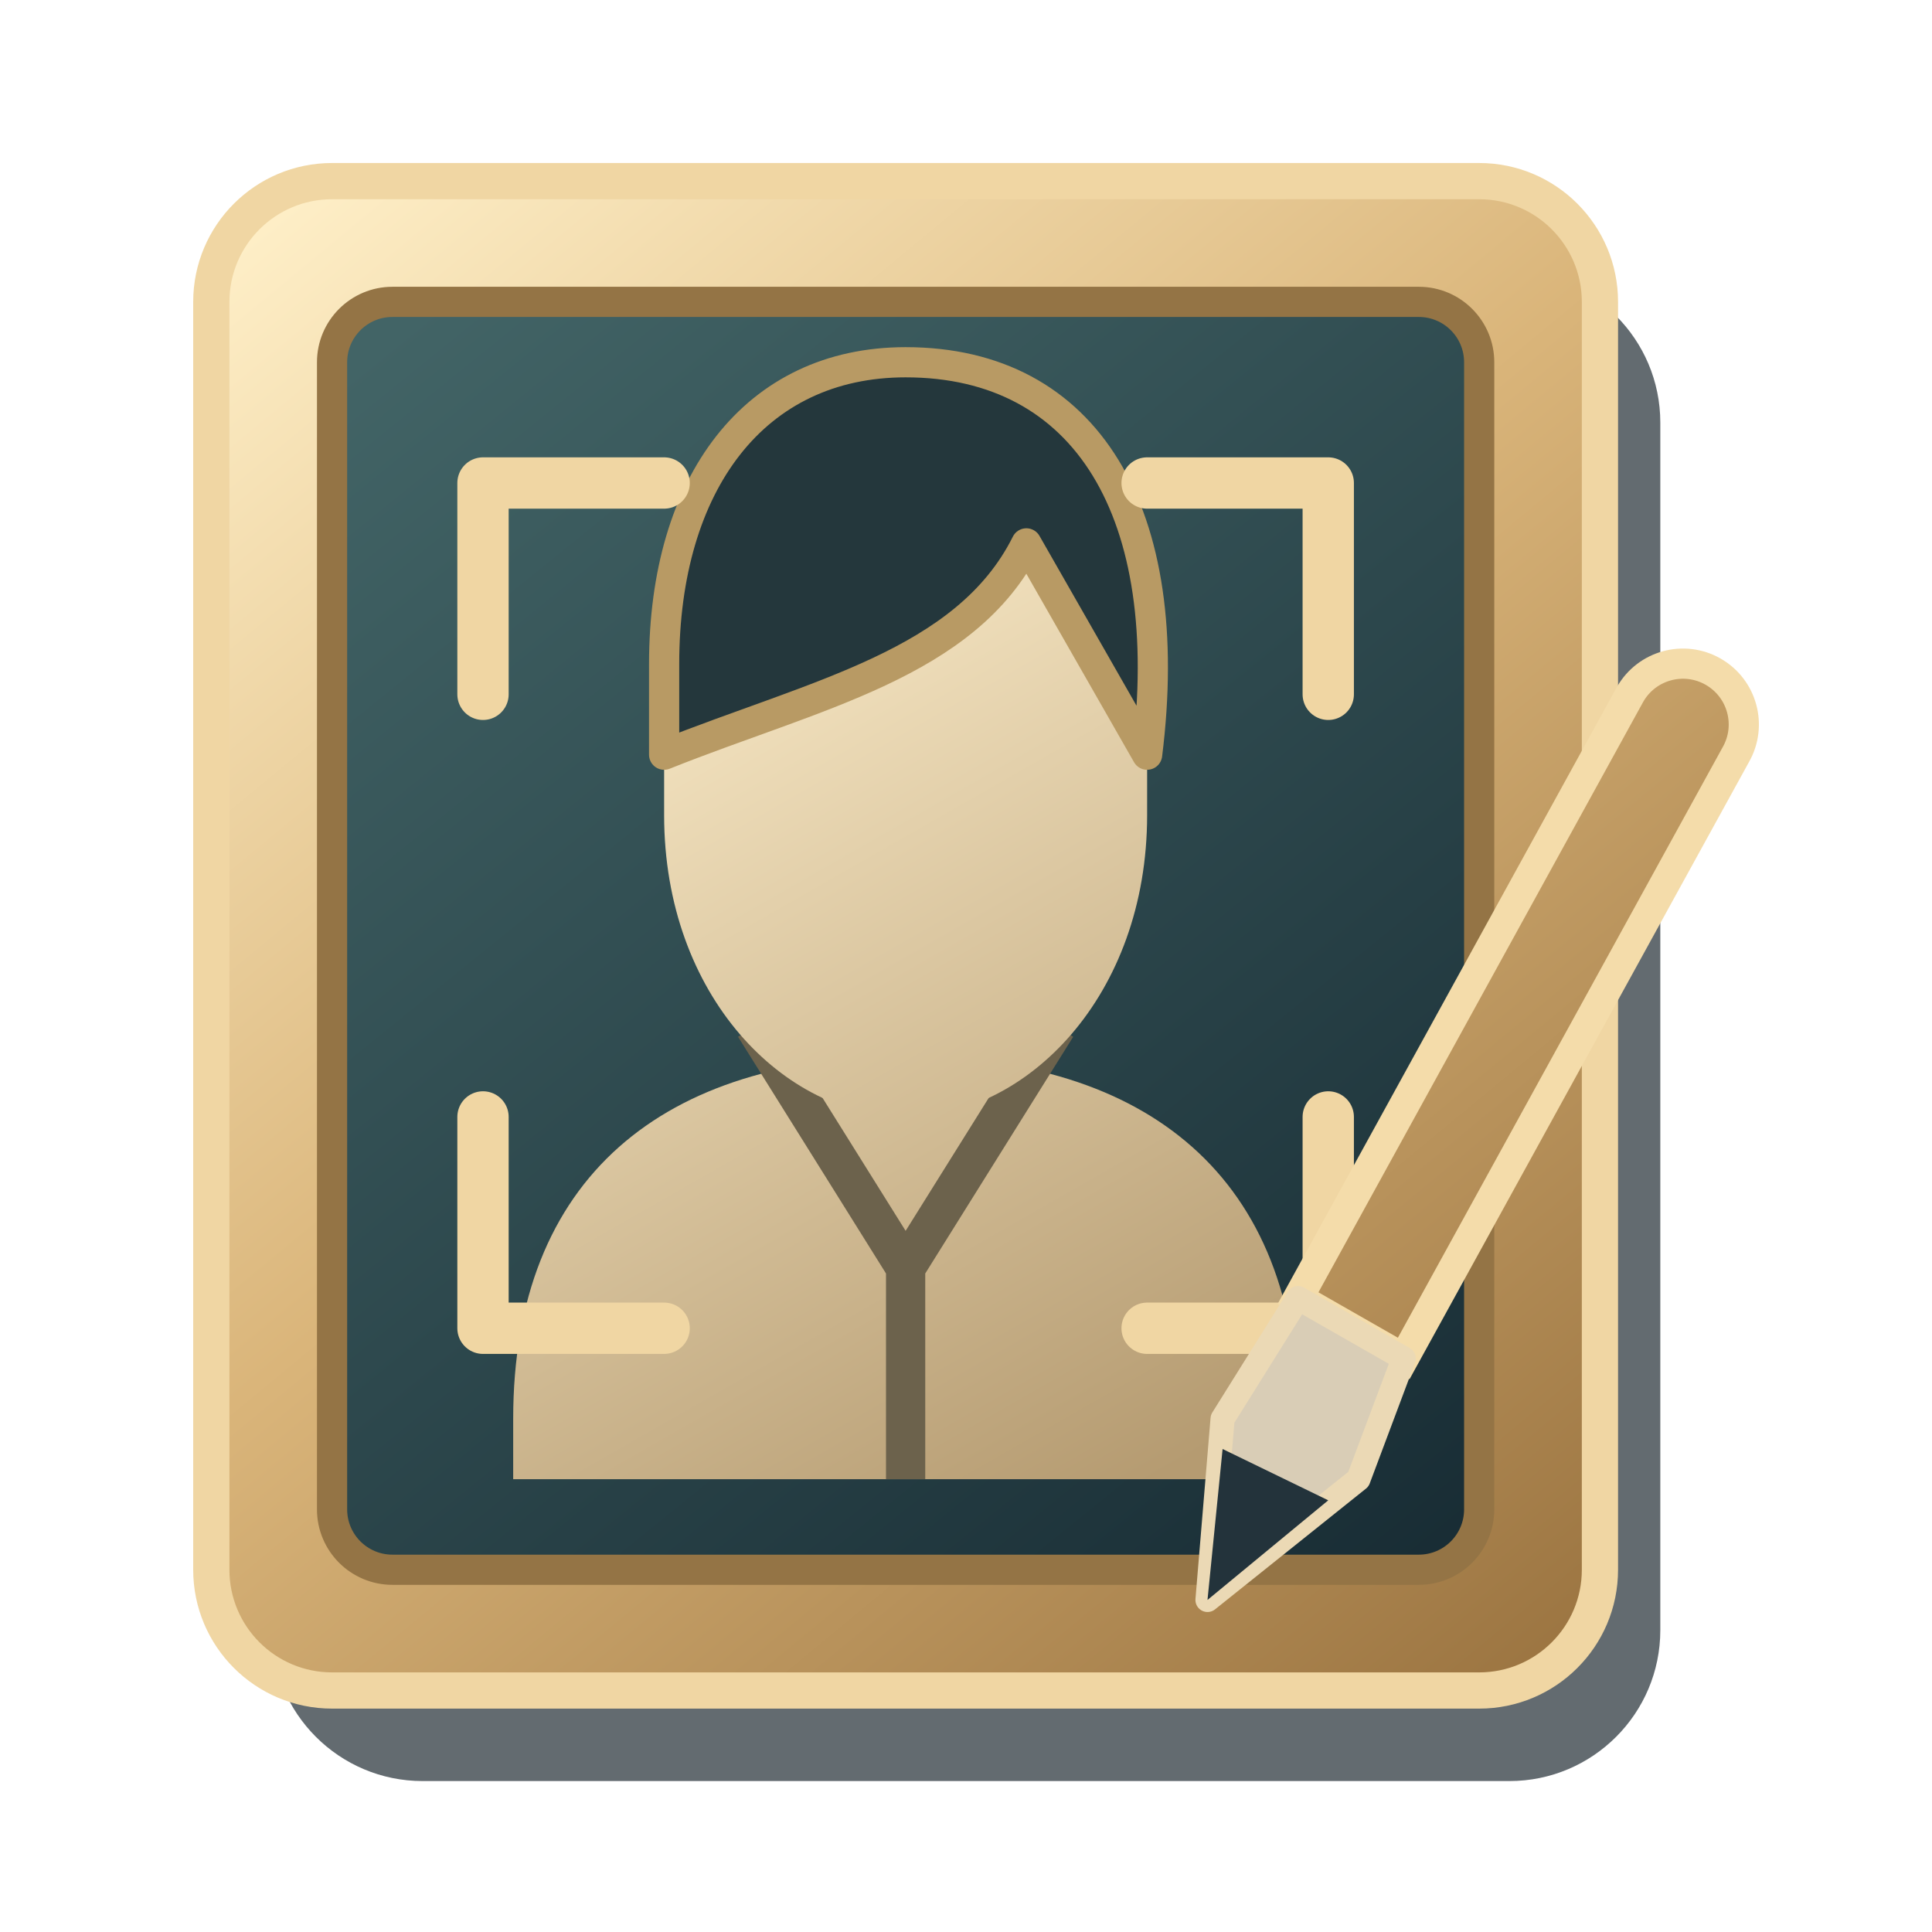
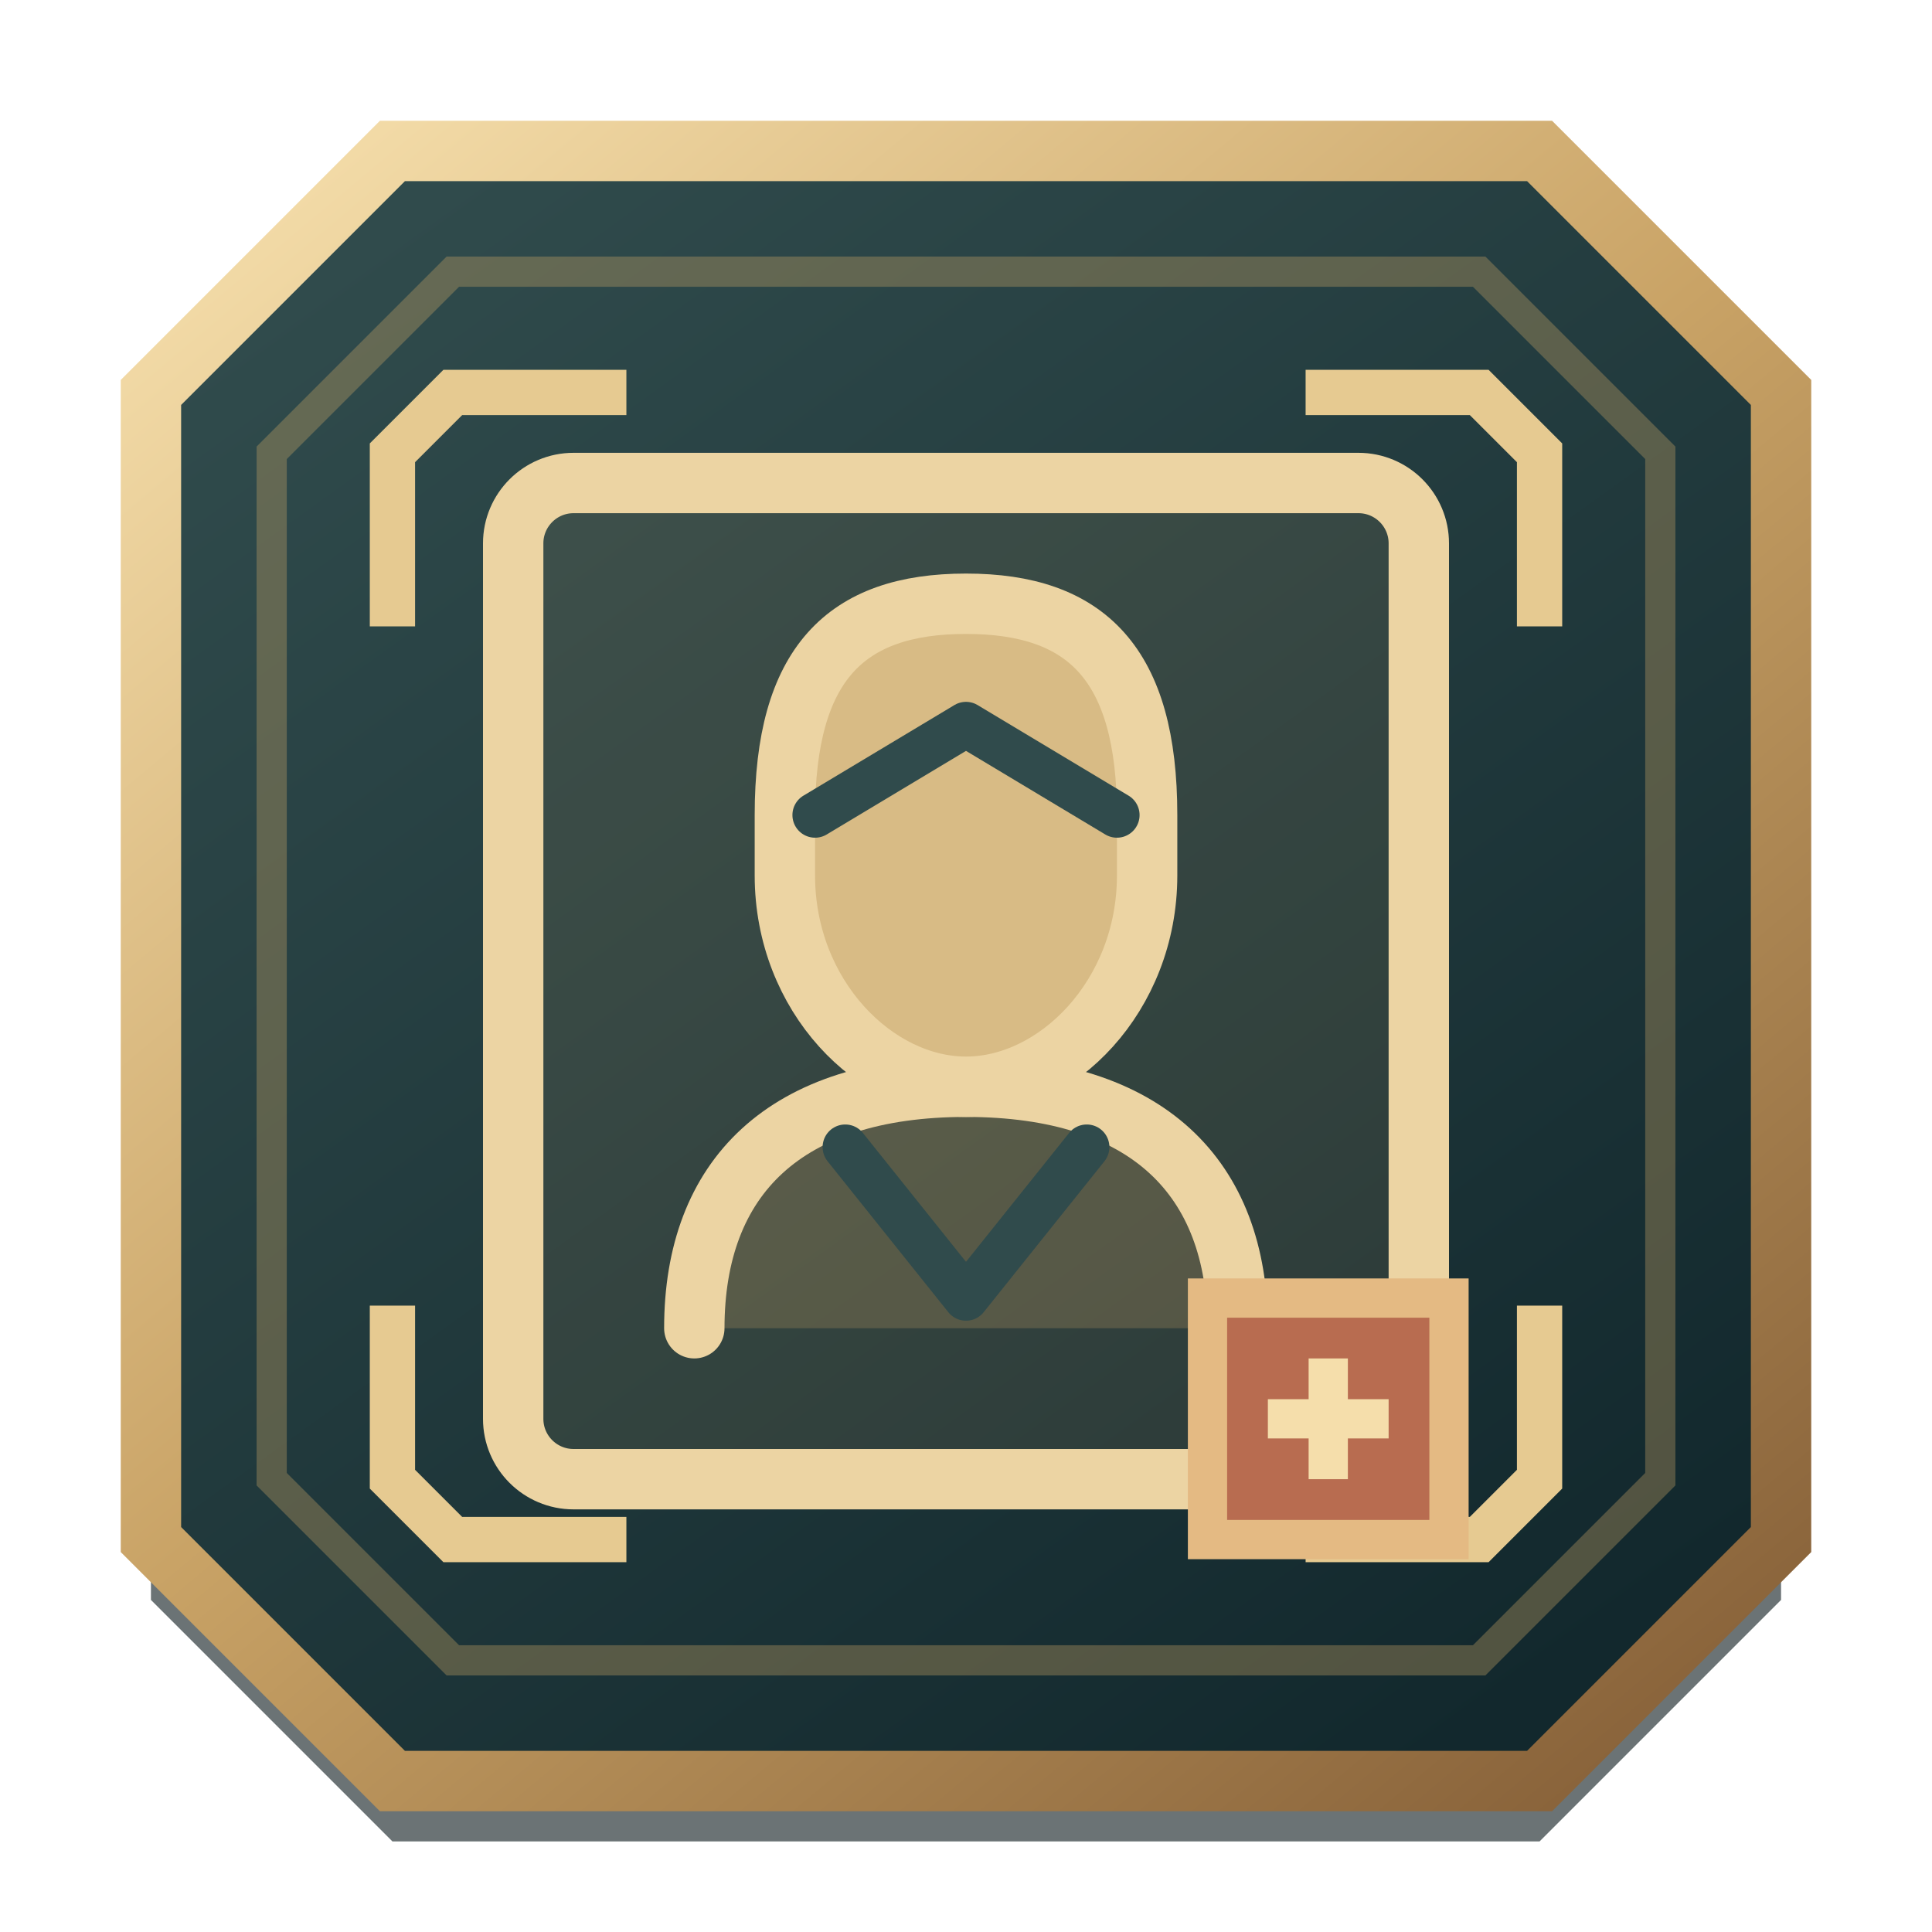
- <svg xmlns="http://www.w3.org/2000/svg" width="36" height="36" viewBox="0 0 64 64" fill="none">
+ <svg xmlns="http://www.w3.org/2000/svg" width="64" height="64" viewBox="0 0 64 64" fill="none">
  <defs>
-     <linearGradient id="gold" x1="9" y1="6" x2="52" y2="58" gradientUnits="userSpaceOnUse">
-       <stop stop-color="#FFF0C9" />
-       <stop offset=".45" stop-color="#DAB57A" />
-       <stop offset="1" stop-color="#97703D" />
+     <linearGradient id="bronze" x1="8" y1="5" x2="54" y2="60" gradientUnits="userSpaceOnUse">
+       <stop stop-color="#F5DEAB" />
+       <stop offset=".48" stop-color="#C9A366" />
+       <stop offset="1" stop-color="#876139" />
    </linearGradient>
-     <linearGradient id="canvas" x1="13" y1="11" x2="47" y2="53" gradientUnits="userSpaceOnUse">
-       <stop stop-color="#426466" />
-       <stop offset="1" stop-color="#182C34" />
-     </linearGradient>
-     <linearGradient id="portrait" x1="24" y1="20" x2="40" y2="48" gradientUnits="userSpaceOnUse">
-       <stop stop-color="#F6E6C3" />
-       <stop offset="1" stop-color="#B59B71" />
+     <linearGradient id="jade" x1="12" y1="8" x2="48" y2="58" gradientUnits="userSpaceOnUse">
+       <stop stop-color="#304B4C" />
+       <stop offset="1" stop-color="#12282D" />
    </linearGradient>
  </defs>
-   <rect x="9" y="9" width="46" height="50" rx="5" fill="#101C24" opacity=".65" />
-   <rect x="7" y="6" width="46" height="50" rx="4" fill="url(#gold)" stroke="#F0D6A3" stroke-width="1.2" />
-   <rect x="11" y="10" width="38" height="42" rx="2" fill="url(#canvas)" stroke="#947445" stroke-width="1" />
-   <path d="M17 47c0-8 5-12 13-12s13 4 13 12v2H17v-2Z" fill="url(#portrait)" />
-   <path d="m25 34 5 8 5-8M30 42v7" stroke="#6C624C" stroke-width="1.3" stroke-linejoin="round" />
-   <path d="M22 24c0-7 3-11 8-11s8 4 8 11v3c0 6-4 10-8 10s-8-4-8-10v-3Z" fill="url(#portrait)" />
-   <path d="M22 25v-3c0-6 3-10 8-10 6 0 9 5 8 13l-4-7c-2 4-7 5-12 7Z" fill="#24373C" stroke="#B89A64" stroke-width="1" stroke-linejoin="round" />
-   <path d="M16 23v-7h6M38 16h6v7M16 37v7h6M38 44h6v-7" stroke="#F0D6A3" stroke-width="1.7" stroke-linecap="round" stroke-linejoin="round" />
-   <path d="m43 43 11-20a2 2 0 0 1 3.5 2l-11 20-3.5-2Z" fill="url(#gold)" stroke="#F4DCAA" stroke-width="1" />
-   <path d="m43 43 3.5 2-1.5 4-5 4 .5-6 2.5-4Z" fill="#D9CDB6" stroke="#EBD9B5" stroke-width=".8" stroke-linejoin="round" />
-   <path d="m40.5 48-.5 5 4-3.3-3.5-1.7Z" fill="#23333B" />
+   <path d="M13 5h38l8 8v38l-8 8H13l-8-8V13Z" fill="#091619" opacity=".6" transform="translate(0 2)" />
+   <path d="M13 5h38l8 8v38l-8 8H13l-8-8V13Z" fill="url(#jade)" stroke="url(#bronze)" stroke-width="2" />
+   <path d="M15 9h34l6 6v34l-6 6H15l-6-6V15Z" stroke="#C9A366" stroke-opacity=".35" />
+   <path d="M13 20v-5l2-2h5m24 0h5l2 2v5M13 44v5l2 2h5m24 0h5l2-2v-5" stroke="#E6CA91" stroke-width="1.5" stroke-linecap="square" />
+   <g stroke="#ECD4A3" stroke-width="2" stroke-linecap="round" stroke-linejoin="round">
+     <rect x="17" y="16" width="30" height="33" rx="2" fill="#C9A366" fill-opacity=".12" />
+     <path d="M23 44c0-5 3-8 9-8s9 3 9 8" fill="#C9A366" fill-opacity=".25" />
+     <path d="M26 27c0-5 2-7 6-7s6 2 6 7v2c0 4-3 7-6 7s-6-3-6-7Z" fill="#D8BB85" />
+     <path d="m27 27 5-3 5 3m-9 11 4 5 4-5" stroke="#304B4C" stroke-width="1.5" />
+   </g>
+   <path d="M40 43h8v8h-8Z" fill="#B86C50" stroke="#E4BA83" stroke-width="1.3" />
+   <path d="M42 47h4m-2-2v4" stroke="#F5DEAB" stroke-width="1.3" />
</svg>
